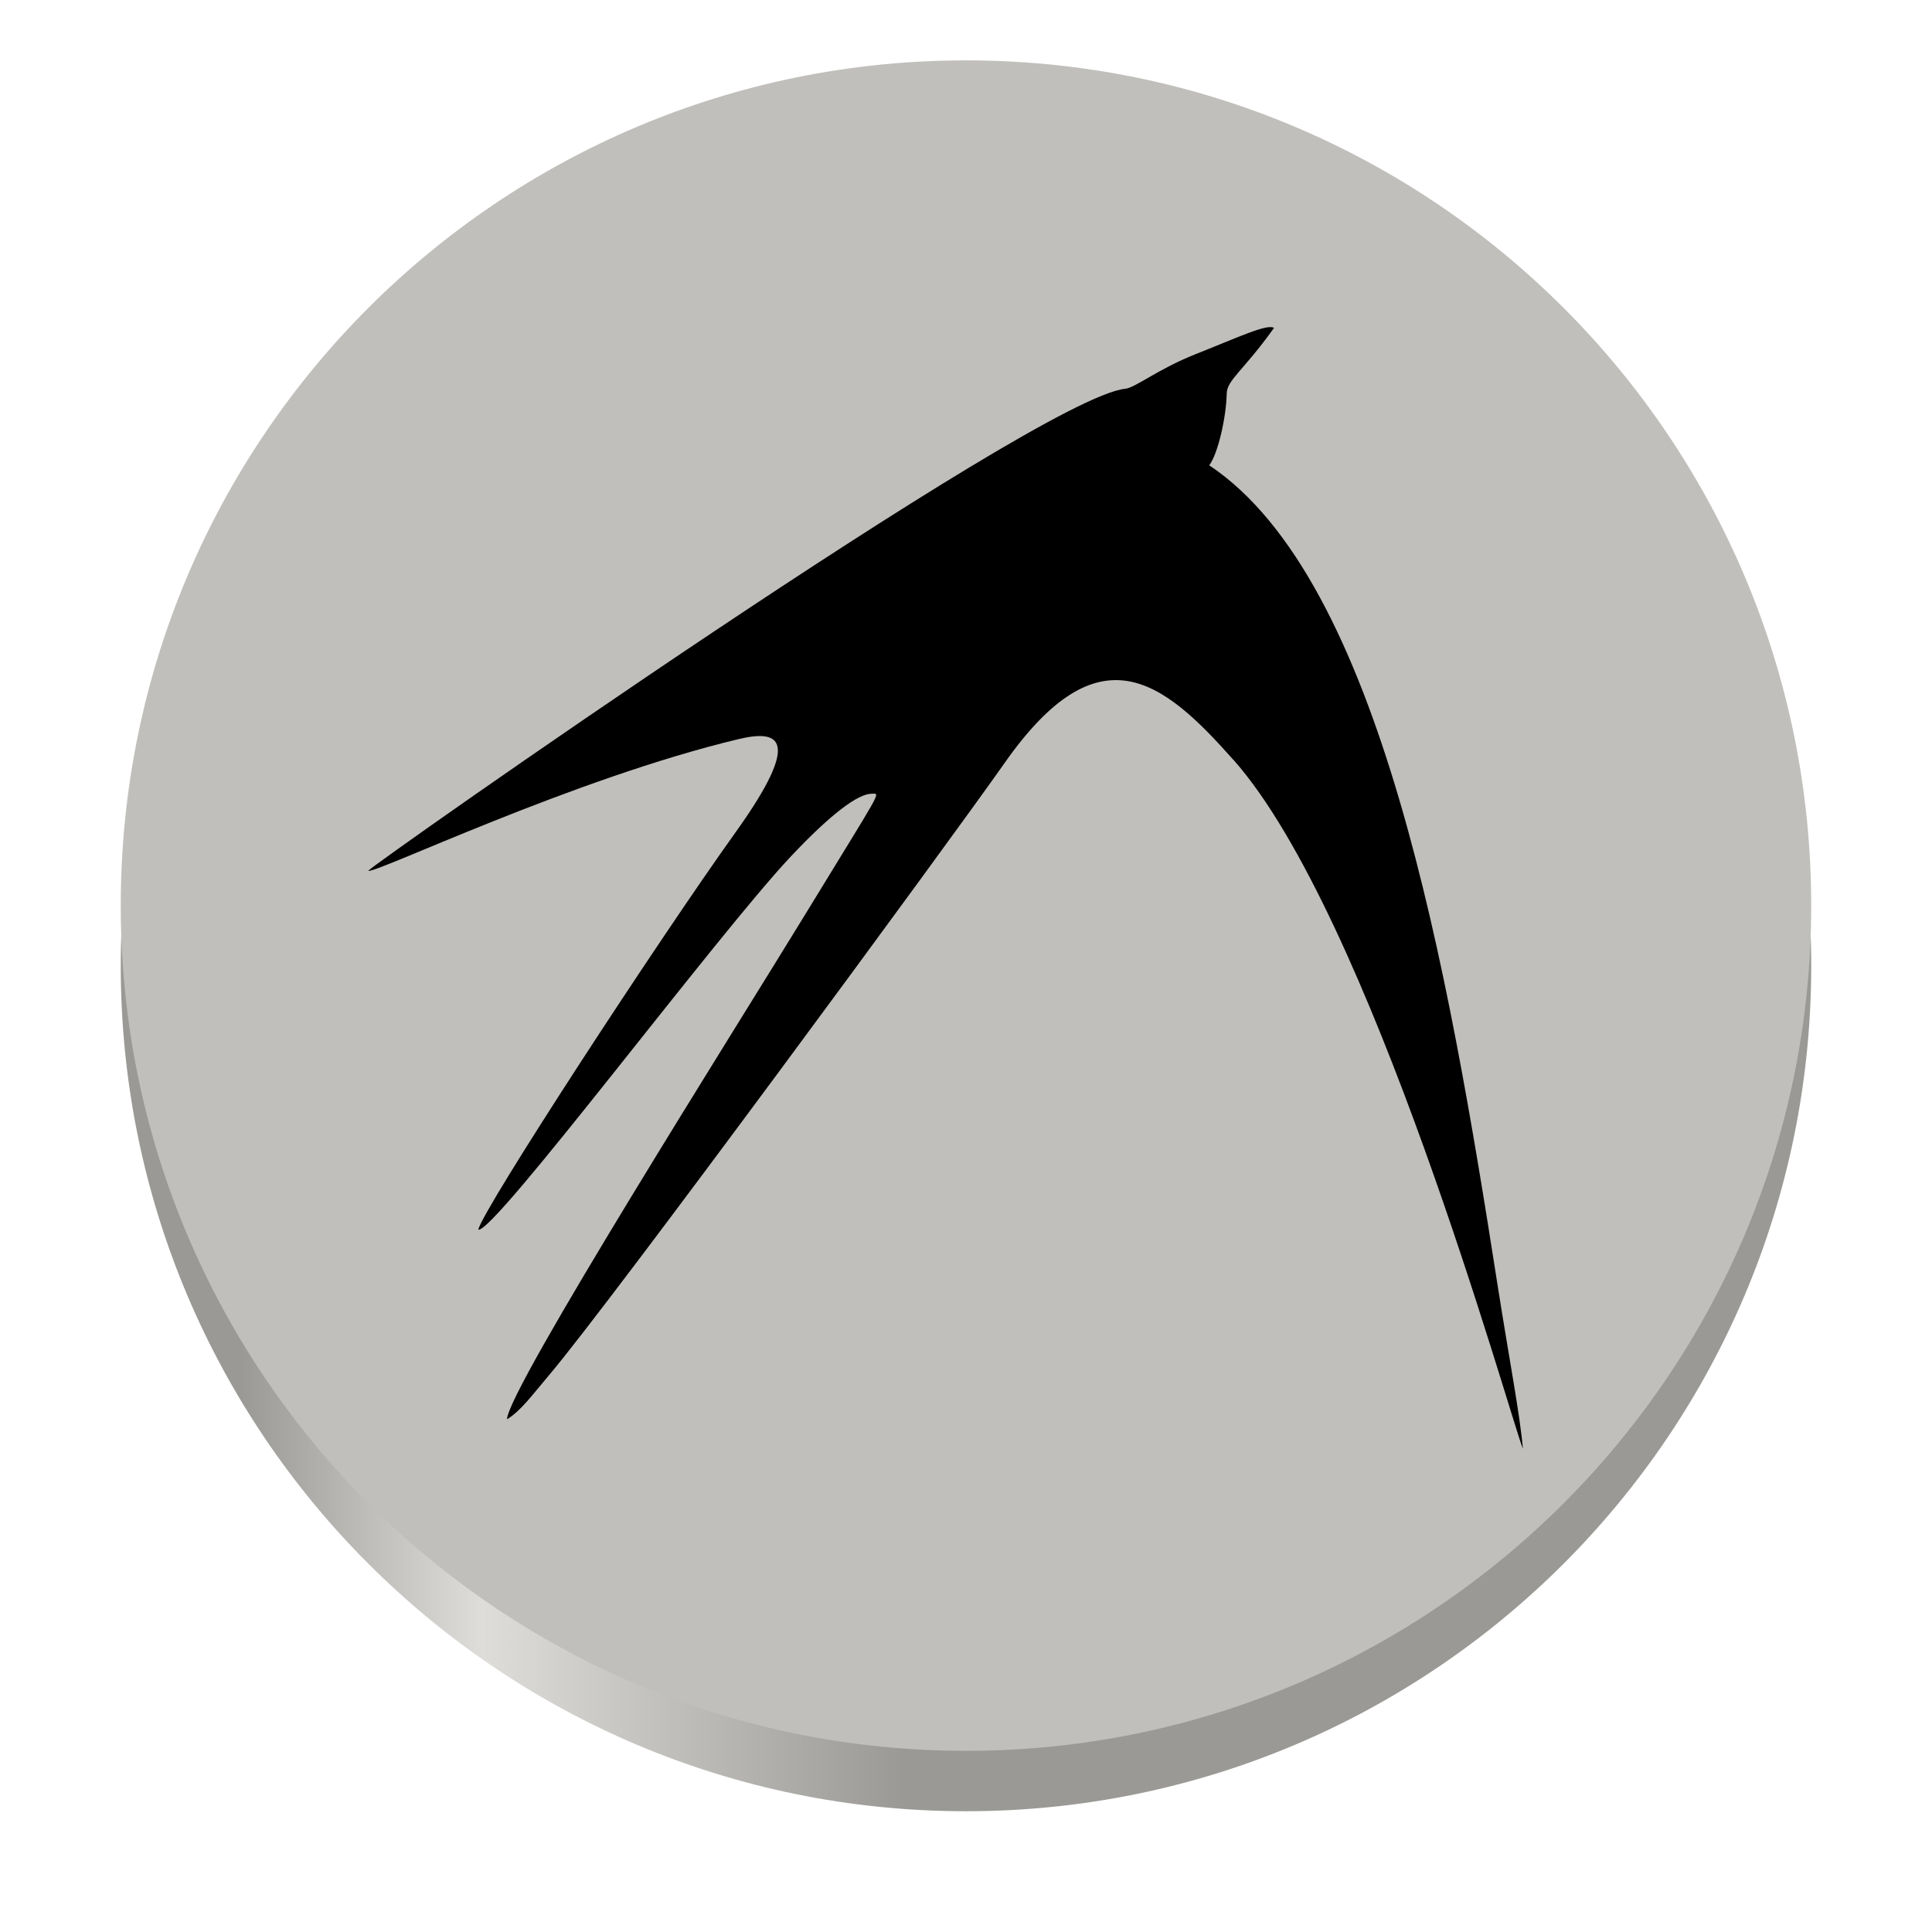
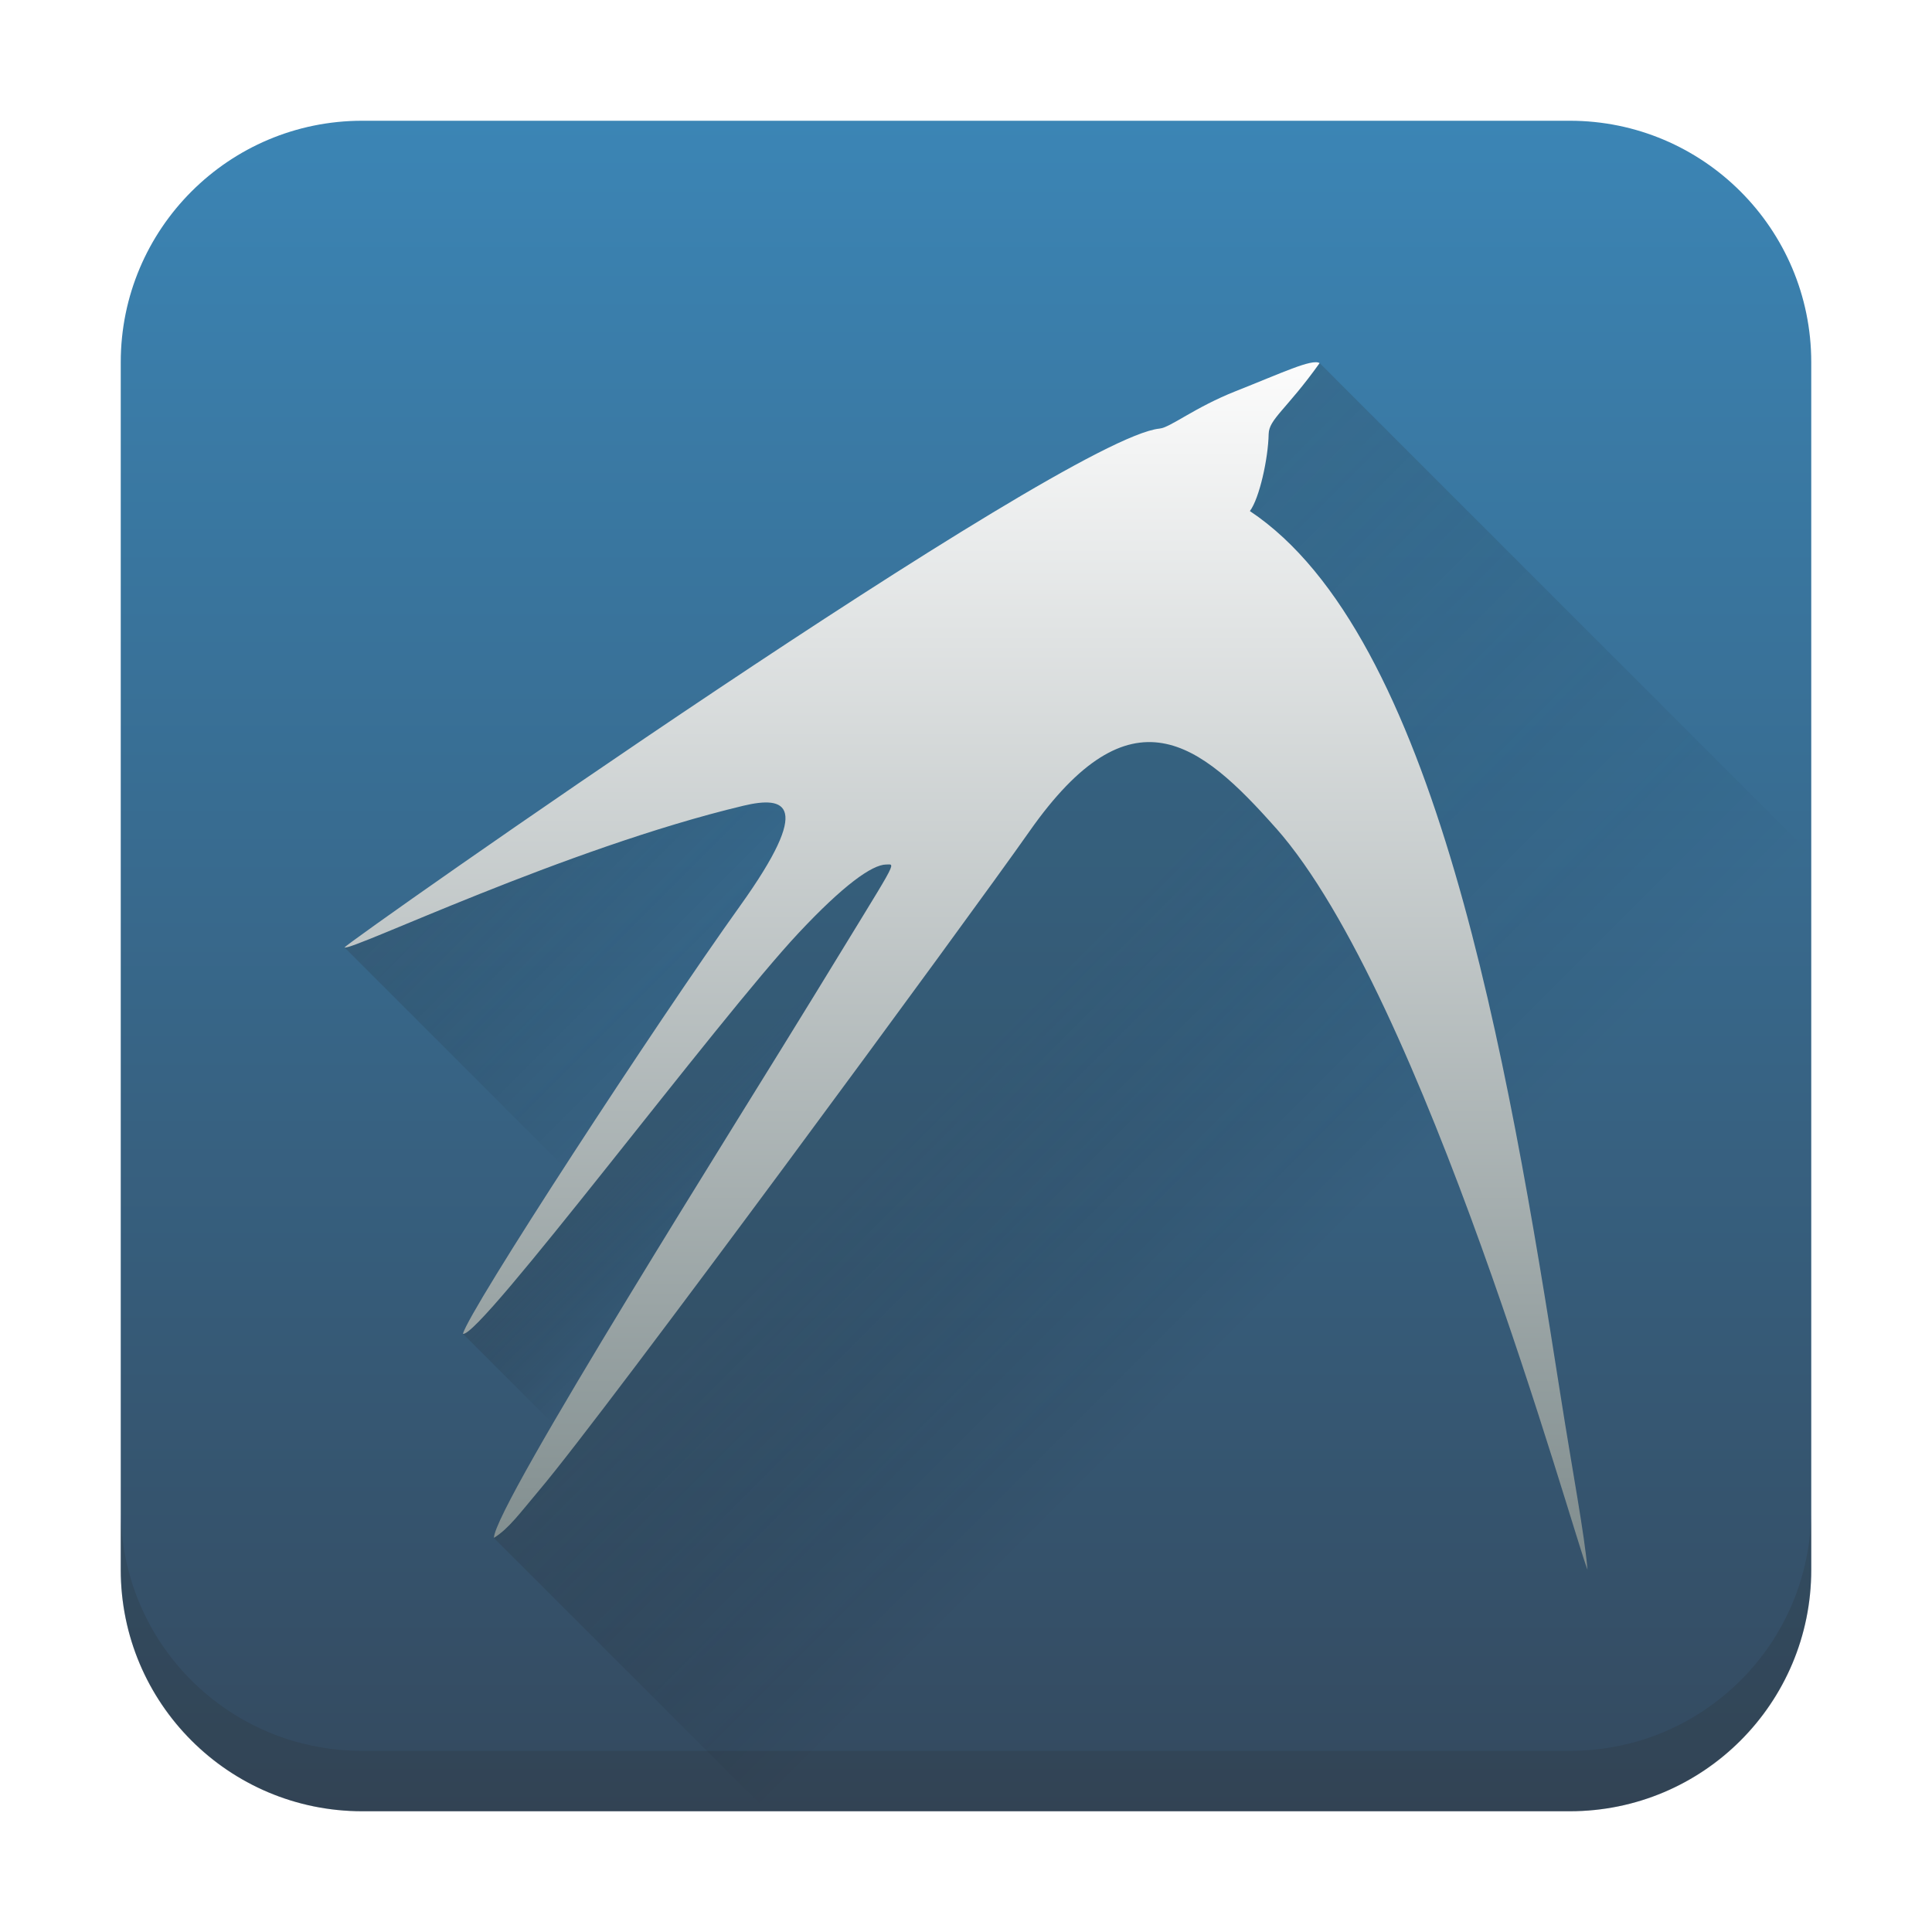
- <svg xmlns="http://www.w3.org/2000/svg" version="1.0" viewBox="0 0 32 32" width="32" height="32">
-   <defs>
-     <linearGradient id="a" x1="-50.45" x2="-50.45" y1="-.041" y2="-22.041" gradientUnits="userSpaceOnUse">
-       <stop stop-color="#9a9996" offset="0" />
-       <stop stop-color="#9a9996" offset=".071" />
-       <stop stop-color="#deddda" offset=".214" />
-       <stop stop-color="#9a9996" offset=".464" />
-       <stop stop-color="#9a9996" offset="1" />
-     </linearGradient>
-   </defs>
-   <g transform="matrix(1.2727 0 0 1.2727 1.9478 -34.208)" stroke-width=".55">
-     <rect transform="matrix(0,-1,-1,0,0,0)" x="-50.45" y="-22.041" width="22" height="22" rx="11" ry="11" fill="url(#a)" />
-     <rect transform="matrix(0,-1,-1,0,0,0)" x="-49.664" y="-22.041" width="22" height="22" rx="11" ry="11" fill="#c0bfbc" />
-   </g>
-   <path d="m20.431 12.588c-1.172-1.323-2.229-2.178-3.792 0.05-0.931 1.326-6.515 8.923-7.54 10.133-0.298 0.352-0.472 0.596-0.701 0.737 3.6e-4 -0.481 3.857-6.589 4.937-8.359 1.297-2.126 1.255-2.002 1.1-2.002-0.22 9.5e-4 -0.666 0.325-1.346 1.049-1.24 1.323-4.914 6.247-5.168 6.171 0.088-0.358 2.962-4.765 4.267-6.588 1.125-1.572 0.695-1.691 0.05-1.538-2.747 0.655-6.033 2.239-6.139 2.182 0.04-0.082 11.065-7.835 12.538-7.984 0.171-0.017 0.533-0.323 1.178-0.578 0.7-0.277 1.171-0.501 1.287-0.43-0.511 0.716-0.78 0.86-0.784 1.091-0.007 0.378-0.142 0.99-0.289 1.185 2.849 1.898 3.961 8.37 4.775 13.575 0.194 1.236 0.374 2.163 0.42 2.715-0.24-0.619-2.519-8.843-4.794-11.412z" />
+ <svg xmlns="http://www.w3.org/2000/svg" xmlns:xlink="http://www.w3.org/1999/xlink" height="32" width="32">
+   <linearGradient id="a">
+     <stop offset="0" stop-color="#292c2f" />
+     <stop offset="1" stop-opacity="0" />
+   </linearGradient>
+   <linearGradient id="c" gradientUnits="userSpaceOnUse" x1="5.707" x2="9.401" xlink:href="#a" y1="15.693" y2="19.387" />
+   <linearGradient id="d" gradientUnits="userSpaceOnUse" x1="7.668" x2="9.159" xlink:href="#a" y1="22.092" y2="23.583" />
+   <linearGradient id="e" gradientUnits="userSpaceOnUse" x1="8.18" x2="12.709" xlink:href="#a" y1="25.473" y2="30" />
+   <linearGradient id="f" gradientUnits="userSpaceOnUse" x1="21.857" x2="30" xlink:href="#a" y1="6.014" y2="14.156" />
+   <linearGradient id="g" gradientUnits="userSpaceOnUse" x1="6" x2="6" y1="26" y2="6">
+     <stop offset="0" stop-color="#7f8c8d" />
+     <stop offset="1" stop-color="#fcfcfc" />
+   </linearGradient>
+   <linearGradient id="b" gradientUnits="userSpaceOnUse" x1="2" x2="2" y1="30" y2="2">
+     <stop offset="0" stop-color="#34495e" />
+     <stop offset="1" stop-color="#3b85b5" />
+   </linearGradient>
+   <rect fill="url(#b)" height="28" rx="4" width="28" x="2" y="2" />
+   <path d="M2 25v1c0 2.216 1.784 4 4 4h20c2.216 0 4-1.784 4-4v-1c0 2.216-1.784 4-4 4H6c-2.216 0-4-1.784-4-4z" fill="#292c2f" opacity=".2" />
+   <path d="M5.707 15.693L12 12l2 2-4 5-.6.387z" fill="url(#c)" opacity=".2" />
+   <path d="M7.668 22.092L14 13l2 2-6 8-.769.655z" fill="url(#d)" opacity=".2" />
+   <path d="M18 12L8.18 25.473 12.709 30H26a3.971 3.971 0 0 0 2.963-1.33L26.293 26 25 21l-2-9z" fill="url(#e)" opacity=".2" />
+   <path d="M21.844 6L20 7v5l4 3v3l1 1v2l1.293 5 2.67 2.67A3.972 3.972 0 0 0 30 26V14.156z" fill="url(#f)" opacity=".2" />
+   <path d="M21.133 13.716c-1.262-1.425-2.399-2.345-4.082.054-1.002 1.428-7.013 9.606-8.116 10.908-.32.379-.508.642-.754.794 0-.518 4.152-7.093 5.314-8.998 1.396-2.289 1.351-2.155 1.184-2.155-.236.001-.717.35-1.448 1.13-1.336 1.424-5.29 6.724-5.563 6.643.095-.385 3.188-5.13 4.593-7.092 1.21-1.692.748-1.82.054-1.655-2.957.705-6.494 2.41-6.609 2.348.043-.088 11.912-8.434 13.498-8.594.184-.018.574-.347 1.268-.622.753-.297 1.26-.54 1.385-.463-.55.771-.839.926-.844 1.175-.008.407-.153 1.065-.311 1.276 3.067 2.043 4.263 9.01 5.14 14.613.209 1.33.402 2.329.452 2.922-.26-.666-2.711-9.519-5.16-12.284z" fill="url(#g)" />
</svg>
